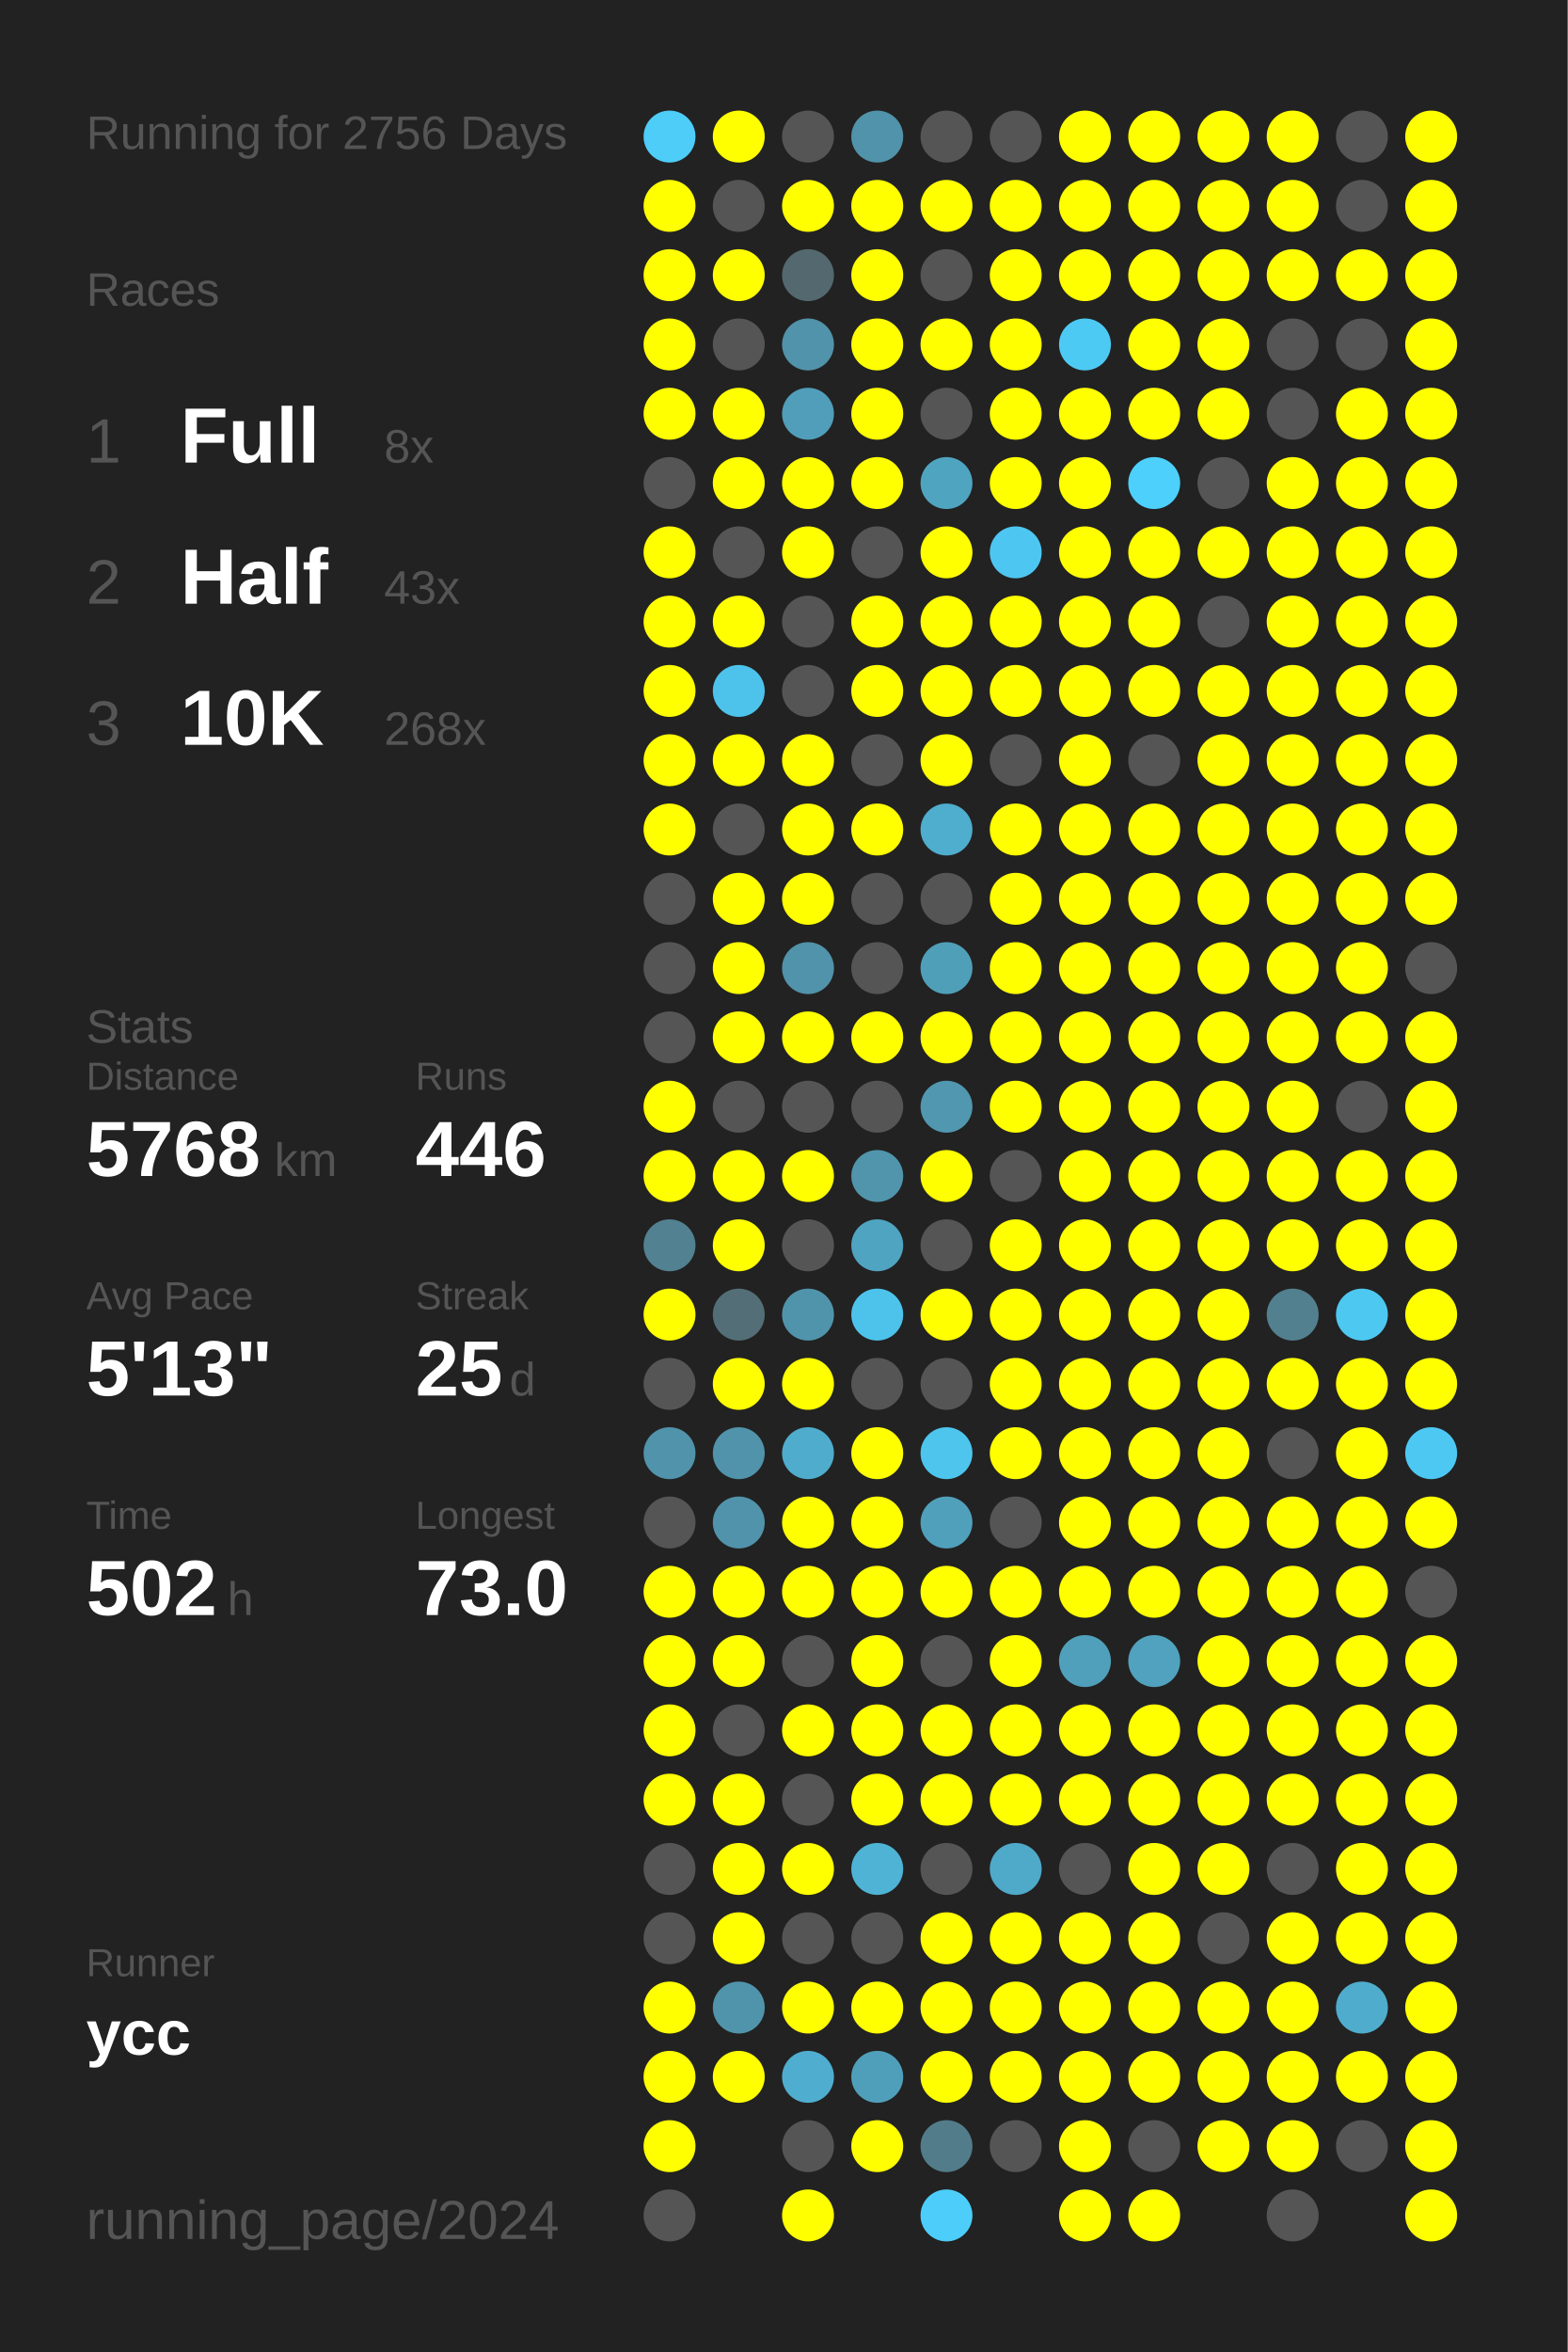
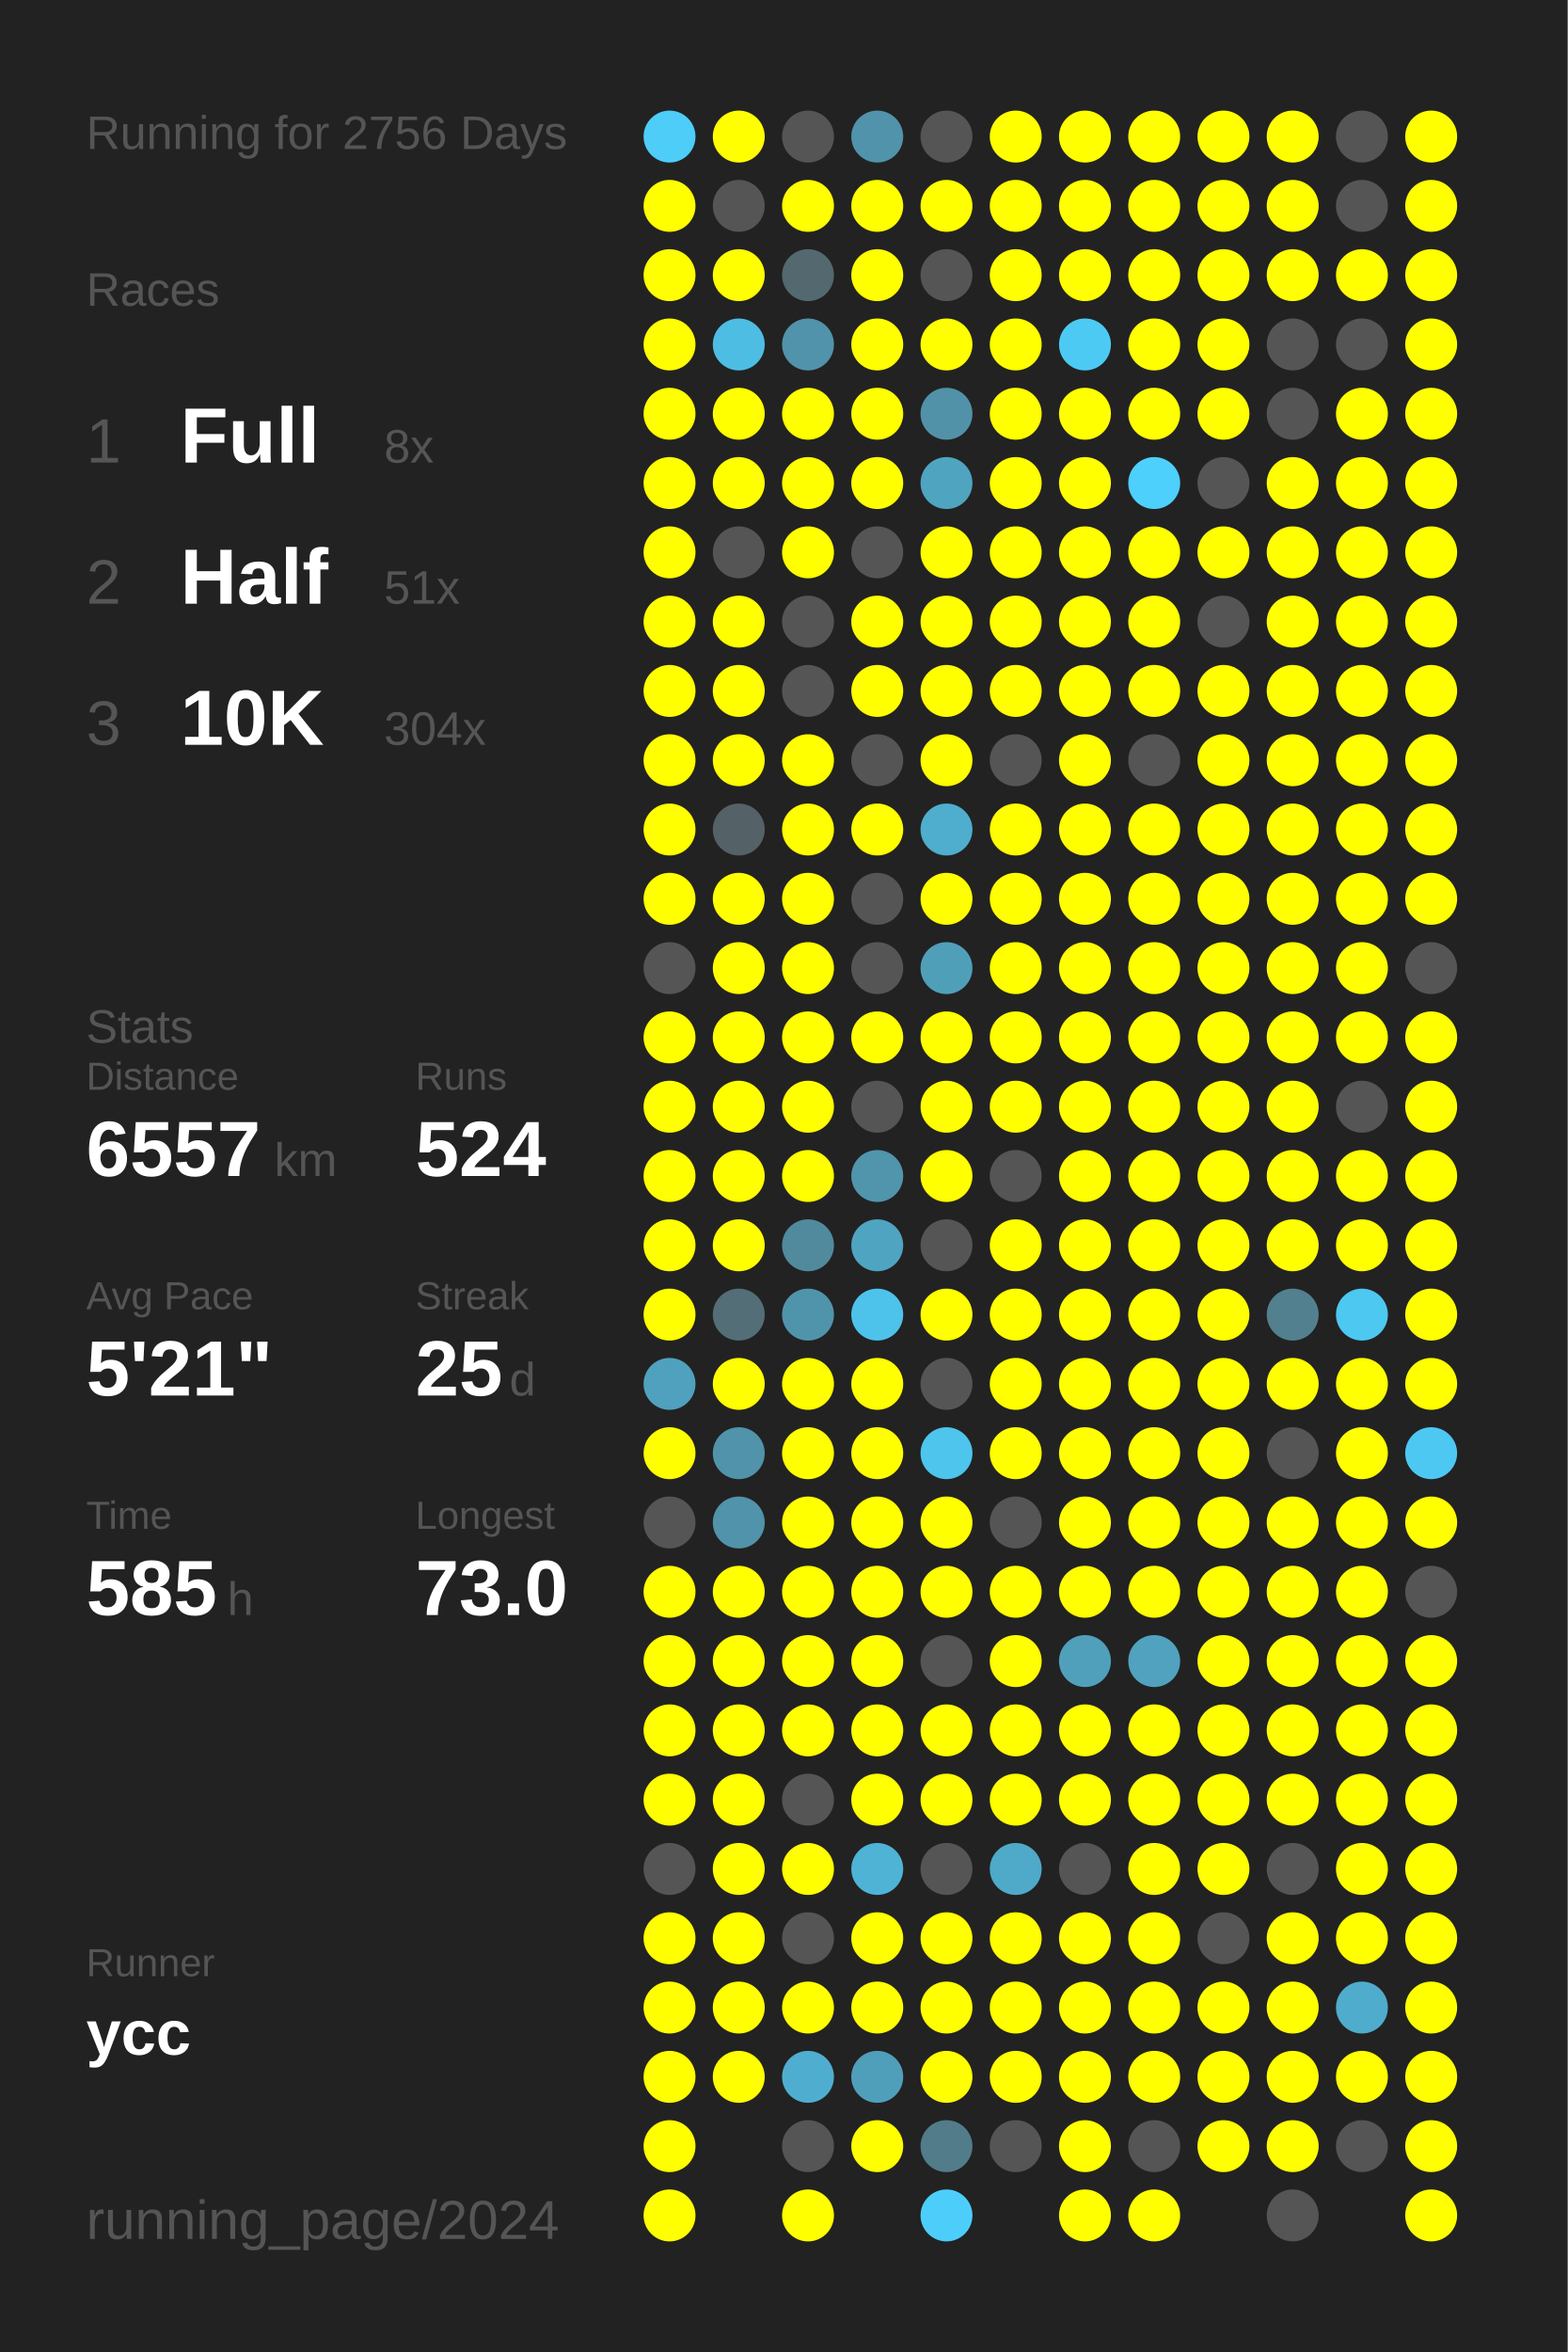
<svg xmlns="http://www.w3.org/2000/svg" baseProfile="full" height="300mm" version="1.1" viewBox="0,0,200,300" width="200mm">
  <defs />
  <rect fill="#222222" height="300" width="200" x="0" y="0" />
  <text fill="#555555" style="font-size:6px; font-family:Arial;" x="11" y="19">Running for 2756 Days</text>
  <text fill="#555555" style="font-size:6px; font-family:Arial;" x="11" y="39">Races</text>
  <text fill="#555555" style="font-size:8px; font-family:Arial;" x="11" y="59">1</text>
  <text fill="#FFFFFF" style="font-size:10px; font-family:Arial; font-weight:bold;" x="23" y="59">Full</text>
  <text fill="#555555" style="font-size:6px; font-family:Arial;" x="49" y="59">8x</text>
  <text fill="#555555" style="font-size:8px; font-family:Arial;" x="11" y="77">2</text>
  <text fill="#FFFFFF" style="font-size:10px; font-family:Arial; font-weight:bold;" x="23" y="77">Half</text>
-   <text fill="#555555" style="font-size:6px; font-family:Arial;" x="49" y="77">43x</text>
+   <text fill="#555555" style="font-size:6px; font-family:Arial;" x="49" y="77">51x</text>
  <text fill="#555555" style="font-size:8px; font-family:Arial;" x="11" y="95">3</text>
  <text fill="#FFFFFF" style="font-size:10px; font-family:Arial; font-weight:bold;" x="23" y="95">10K</text>
-   <text fill="#555555" style="font-size:6px; font-family:Arial;" x="49" y="95">268x</text>
+   <text fill="#555555" style="font-size:6px; font-family:Arial;" x="49" y="95">304x</text>
  <text fill="#555555" style="font-size:6px; font-family:Arial;" x="11" y="133">Stats</text>
  <text fill="#555555" style="font-size:5px; font-family:Arial;" x="11" y="139">Distance</text>
-   <text fill="#FFFFFF" style="font-size:10px; font-family:Arial; font-weight:bold;" x="11" y="150">5768</text>
+   <text fill="#FFFFFF" style="font-size:10px; font-family:Arial; font-weight:bold;" x="11" y="150">6557</text>
  <text fill="#555555" style="font-size:6px; font-family:Arial;" x="35" y="150">km</text>
  <text fill="#555555" style="font-size:5px; font-family:Arial;" x="53" y="139">Runs</text>
-   <text fill="#FFFFFF" style="font-size:10px; font-family:Arial; font-weight:bold;" x="53" y="150">446</text>
+   <text fill="#FFFFFF" style="font-size:10px; font-family:Arial; font-weight:bold;" x="53" y="150">524</text>
  <text fill="#555555" style="font-size:5px; font-family:Arial;" x="11" y="167">Avg Pace</text>
-   <text fill="#FFFFFF" style="font-size:10px; font-family:Arial; font-weight:bold;" x="11" y="178">5'13"</text>
+   <text fill="#FFFFFF" style="font-size:10px; font-family:Arial; font-weight:bold;" x="11" y="178">5'21"</text>
  <text fill="#555555" style="font-size:5px; font-family:Arial;" x="53" y="167">Streak</text>
  <text fill="#FFFFFF" style="font-size:10px; font-family:Arial; font-weight:bold;" x="53" y="178">25</text>
  <text fill="#555555" style="font-size:6px; font-family:Arial;" x="65" y="178">d</text>
  <text fill="#555555" style="font-size:5px; font-family:Arial;" x="11" y="195">Time</text>
-   <text fill="#FFFFFF" style="font-size:10px; font-family:Arial; font-weight:bold;" x="11" y="206">502</text>
+   <text fill="#FFFFFF" style="font-size:10px; font-family:Arial; font-weight:bold;" x="11" y="206">585</text>
  <text fill="#555555" style="font-size:6px; font-family:Arial;" x="29" y="206">h</text>
  <text fill="#555555" style="font-size:5px; font-family:Arial;" x="53" y="195">Longest</text>
  <text fill="#FFFFFF" style="font-size:10px; font-family:Arial; font-weight:bold;" x="53" y="206">73.0</text>
  <text fill="#555555" style="font-size:5px; font-family:Arial;" x="11" y="252.065">Runner</text>
  <text fill="#FFFFFF" style="font-size:8px; font-family:Arial; font-weight:bold;" x="11" y="262.065">ycc</text>
  <text fill="#555555" style="font-size:7px; font-family:Arial;" x="11" y="285.581">running_page/2024</text>
  <circle cx="85.417" cy="17.419" fill="#4dcdf8" r="3.312" />
  <circle cx="85.417" cy="26.258" fill="#FFFF00" r="3.312" />
  <circle cx="85.417" cy="35.097" fill="#FFFF00" r="3.312" />
  <circle cx="85.417" cy="43.935" fill="#FFFF00" r="3.312" />
  <circle cx="85.417" cy="52.774" fill="#FFFF00" r="3.312" />
-   <circle cx="85.417" cy="61.613" fill="#555555" r="3.312" />
+   <circle cx="85.417" cy="61.613" fill="#FFFF00" r="3.312" />
  <circle cx="85.417" cy="70.452" fill="#FFFF00" r="3.312" />
  <circle cx="85.417" cy="79.29" fill="#FFFF00" r="3.312" />
  <circle cx="85.417" cy="88.129" fill="#FFFF00" r="3.312" />
  <circle cx="85.417" cy="96.968" fill="#FFFF00" r="3.312" />
  <circle cx="85.417" cy="105.806" fill="#FFFF00" r="3.312" />
-   <circle cx="85.417" cy="114.645" fill="#555555" r="3.312" />
+   <circle cx="85.417" cy="114.645" fill="#FFFF00" r="3.312" />
  <circle cx="85.417" cy="123.484" fill="#555555" r="3.312" />
-   <circle cx="85.417" cy="132.323" fill="#555555" r="3.312" />
+   <circle cx="85.417" cy="132.323" fill="#FFFF00" r="3.312" />
  <circle cx="85.417" cy="141.161" fill="#FFFF00" r="3.312" />
  <circle cx="85.417" cy="150" fill="#FFFF00" r="3.312" />
-   <circle cx="85.417" cy="158.839" fill="#528191" r="3.312" />
+   <circle cx="85.417" cy="158.839" fill="#FFFF00" r="3.312" />
  <circle cx="85.417" cy="167.677" fill="#FFFF00" r="3.312" />
-   <circle cx="85.417" cy="176.516" fill="#555555" r="3.312" />
-   <circle cx="85.417" cy="185.355" fill="#5093aa" r="3.312" />
+   <circle cx="85.417" cy="176.516" fill="#50a1bd" r="3.312" />
+   <circle cx="85.417" cy="185.355" fill="#FFFF00" r="3.312" />
  <circle cx="85.417" cy="194.194" fill="#555555" r="3.312" />
  <circle cx="85.417" cy="203.032" fill="#FFFF00" r="3.312" />
  <circle cx="85.417" cy="211.871" fill="#FFFF00" r="3.312" />
  <circle cx="85.417" cy="220.71" fill="#FFFF00" r="3.312" />
  <circle cx="85.417" cy="229.548" fill="#FFFF00" r="3.312" />
  <circle cx="85.417" cy="238.387" fill="#555555" r="3.312" />
-   <circle cx="85.417" cy="247.226" fill="#555555" r="3.312" />
+   <circle cx="85.417" cy="247.226" fill="#FFFF00" r="3.312" />
  <circle cx="85.417" cy="256.065" fill="#FFFF00" r="3.312" />
  <circle cx="85.417" cy="264.903" fill="#FFFF00" r="3.312" />
  <circle cx="85.417" cy="273.742" fill="#FFFF00" r="3.312" />
-   <circle cx="85.417" cy="282.581" fill="#555555" r="3.312" />
+   <circle cx="85.417" cy="282.581" fill="#FFFF00" r="3.312" />
  <circle cx="94.25" cy="17.419" fill="#FFFF00" r="3.312" />
  <circle cx="94.25" cy="26.258" fill="#555555" r="3.312" />
  <circle cx="94.25" cy="35.097" fill="#FFFF00" r="3.312" />
-   <circle cx="94.25" cy="43.935" fill="#555555" r="3.312" />
+   <circle cx="94.25" cy="43.935" fill="#4ebde3" r="3.312" />
  <circle cx="94.25" cy="52.774" fill="#FFFF00" r="3.312" />
  <circle cx="94.25" cy="61.613" fill="#FFFF00" r="3.312" />
  <circle cx="94.25" cy="70.452" fill="#555555" r="3.312" />
  <circle cx="94.25" cy="79.29" fill="#FFFF00" r="3.312" />
-   <circle cx="94.25" cy="88.129" fill="#4dc3eb" r="3.312" />
+   <circle cx="94.25" cy="88.129" fill="#FFFF00" r="3.312" />
  <circle cx="94.25" cy="96.968" fill="#FFFF00" r="3.312" />
-   <circle cx="94.25" cy="105.806" fill="#555555" r="3.312" />
+   <circle cx="94.25" cy="105.806" fill="#546166" r="3.312" />
  <circle cx="94.25" cy="114.645" fill="#FFFF00" r="3.312" />
  <circle cx="94.25" cy="123.484" fill="#FFFF00" r="3.312" />
  <circle cx="94.25" cy="132.323" fill="#FFFF00" r="3.312" />
-   <circle cx="94.25" cy="141.161" fill="#555555" r="3.312" />
+   <circle cx="94.25" cy="141.161" fill="#FFFF00" r="3.312" />
  <circle cx="94.25" cy="150" fill="#FFFF00" r="3.312" />
  <circle cx="94.25" cy="158.839" fill="#FFFF00" r="3.312" />
  <circle cx="94.25" cy="167.677" fill="#536e77" r="3.312" />
  <circle cx="94.25" cy="176.516" fill="#FFFF00" r="3.312" />
  <circle cx="94.25" cy="185.355" fill="#5093aa" r="3.312" />
  <circle cx="94.25" cy="194.194" fill="#5093aa" r="3.312" />
  <circle cx="94.25" cy="203.032" fill="#FFFF00" r="3.312" />
  <circle cx="94.25" cy="211.871" fill="#FFFF00" r="3.312" />
-   <circle cx="94.25" cy="220.71" fill="#555555" r="3.312" />
+   <circle cx="94.25" cy="220.71" fill="#FFFF00" r="3.312" />
  <circle cx="94.25" cy="229.548" fill="#FFFF00" r="3.312" />
  <circle cx="94.25" cy="238.387" fill="#FFFF00" r="3.312" />
  <circle cx="94.25" cy="247.226" fill="#FFFF00" r="3.312" />
-   <circle cx="94.25" cy="256.065" fill="#5094ab" r="3.312" />
+   <circle cx="94.25" cy="256.065" fill="#FFFF00" r="3.312" />
  <circle cx="94.25" cy="264.903" fill="#FFFF00" r="3.312" />
  <circle cx="103.083" cy="17.419" fill="#555555" r="3.312" />
  <circle cx="103.083" cy="26.258" fill="#FFFF00" r="3.312" />
  <circle cx="103.083" cy="35.097" fill="#53686f" r="3.312" />
  <circle cx="103.083" cy="43.935" fill="#5193aa" r="3.312" />
-   <circle cx="103.083" cy="52.774" fill="#509eb9" r="3.312" />
+   <circle cx="103.083" cy="52.774" fill="#FFFF00" r="3.312" />
  <circle cx="103.083" cy="61.613" fill="#FFFF00" r="3.312" />
  <circle cx="103.083" cy="70.452" fill="#FFFF00" r="3.312" />
  <circle cx="103.083" cy="79.29" fill="#555555" r="3.312" />
  <circle cx="103.083" cy="88.129" fill="#555555" r="3.312" />
  <circle cx="103.083" cy="96.968" fill="#FFFF00" r="3.312" />
  <circle cx="103.083" cy="105.806" fill="#FFFF00" r="3.312" />
  <circle cx="103.083" cy="114.645" fill="#FFFF00" r="3.312" />
-   <circle cx="103.083" cy="123.484" fill="#5193aa" r="3.312" />
+   <circle cx="103.083" cy="123.484" fill="#FFFF00" r="3.312" />
  <circle cx="103.083" cy="132.323" fill="#FFFF00" r="3.312" />
-   <circle cx="103.083" cy="141.161" fill="#555555" r="3.312" />
+   <circle cx="103.083" cy="141.161" fill="#FFFF00" r="3.312" />
  <circle cx="103.083" cy="150" fill="#FFFF00" r="3.312" />
-   <circle cx="103.083" cy="158.839" fill="#555555" r="3.312" />
+   <circle cx="103.083" cy="158.839" fill="#518a9d" r="3.312" />
  <circle cx="103.083" cy="167.677" fill="#5094ab" r="3.312" />
  <circle cx="103.083" cy="176.516" fill="#FFFF00" r="3.312" />
-   <circle cx="103.083" cy="185.355" fill="#4faccc" r="3.312" />
+   <circle cx="103.083" cy="185.355" fill="#FFFF00" r="3.312" />
  <circle cx="103.083" cy="194.194" fill="#FFFF00" r="3.312" />
  <circle cx="103.083" cy="203.032" fill="#FFFF00" r="3.312" />
-   <circle cx="103.083" cy="211.871" fill="#555555" r="3.312" />
+   <circle cx="103.083" cy="211.871" fill="#FFFF00" r="3.312" />
  <circle cx="103.083" cy="220.71" fill="#FFFF00" r="3.312" />
  <circle cx="103.083" cy="229.548" fill="#555555" r="3.312" />
  <circle cx="103.083" cy="238.387" fill="#FFFF00" r="3.312" />
  <circle cx="103.083" cy="247.226" fill="#555555" r="3.312" />
  <circle cx="103.083" cy="256.065" fill="#FFFF00" r="3.312" />
  <circle cx="103.083" cy="264.903" fill="#4faecf" r="3.312" />
  <circle cx="103.083" cy="273.742" fill="#555555" r="3.312" />
  <circle cx="103.083" cy="282.581" fill="#FFFF00" r="3.312" />
  <circle cx="111.917" cy="17.419" fill="#5093aa" r="3.312" />
  <circle cx="111.917" cy="26.258" fill="#FFFF00" r="3.312" />
  <circle cx="111.917" cy="35.097" fill="#FFFF00" r="3.312" />
  <circle cx="111.917" cy="43.935" fill="#FFFF00" r="3.312" />
  <circle cx="111.917" cy="52.774" fill="#FFFF00" r="3.312" />
  <circle cx="111.917" cy="61.613" fill="#FFFF00" r="3.312" />
  <circle cx="111.917" cy="70.452" fill="#555555" r="3.312" />
  <circle cx="111.917" cy="79.29" fill="#FFFF00" r="3.312" />
  <circle cx="111.917" cy="88.129" fill="#FFFF00" r="3.312" />
  <circle cx="111.917" cy="96.968" fill="#555555" r="3.312" />
  <circle cx="111.917" cy="105.806" fill="#FFFF00" r="3.312" />
  <circle cx="111.917" cy="114.645" fill="#555555" r="3.312" />
  <circle cx="111.917" cy="123.484" fill="#555555" r="3.312" />
  <circle cx="111.917" cy="132.323" fill="#FFFF00" r="3.312" />
  <circle cx="111.917" cy="141.161" fill="#555555" r="3.312" />
  <circle cx="111.917" cy="150" fill="#5095ac" r="3.312" />
  <circle cx="111.917" cy="158.839" fill="#4fa4c1" r="3.312" />
  <circle cx="111.917" cy="167.677" fill="#4dc3eb" r="3.312" />
-   <circle cx="111.917" cy="176.516" fill="#555555" r="3.312" />
+   <circle cx="111.917" cy="176.516" fill="#FFFF00" r="3.312" />
  <circle cx="111.917" cy="185.355" fill="#FFFF00" r="3.312" />
  <circle cx="111.917" cy="194.194" fill="#FFFF00" r="3.312" />
  <circle cx="111.917" cy="203.032" fill="#FFFF00" r="3.312" />
  <circle cx="111.917" cy="211.871" fill="#FFFF00" r="3.312" />
  <circle cx="111.917" cy="220.71" fill="#FFFF00" r="3.312" />
  <circle cx="111.917" cy="229.548" fill="#FFFF00" r="3.312" />
  <circle cx="111.917" cy="238.387" fill="#4eb3d5" r="3.312" />
-   <circle cx="111.917" cy="247.226" fill="#555555" r="3.312" />
+   <circle cx="111.917" cy="247.226" fill="#FFFF00" r="3.312" />
  <circle cx="111.917" cy="256.065" fill="#FFFF00" r="3.312" />
  <circle cx="111.917" cy="264.903" fill="#509fba" r="3.312" />
  <circle cx="111.917" cy="273.742" fill="#FFFF00" r="3.312" />
  <circle cx="120.75" cy="17.419" fill="#555555" r="3.312" />
  <circle cx="120.75" cy="26.258" fill="#FFFF00" r="3.312" />
  <circle cx="120.75" cy="35.097" fill="#555555" r="3.312" />
  <circle cx="120.75" cy="43.935" fill="#FFFF00" r="3.312" />
-   <circle cx="120.75" cy="52.774" fill="#555555" r="3.312" />
+   <circle cx="120.75" cy="52.774" fill="#5192a9" r="3.312" />
  <circle cx="120.75" cy="61.613" fill="#4fa4c0" r="3.312" />
  <circle cx="120.75" cy="70.452" fill="#FFFF00" r="3.312" />
  <circle cx="120.75" cy="79.29" fill="#FFFF00" r="3.312" />
  <circle cx="120.75" cy="88.129" fill="#FFFF00" r="3.312" />
  <circle cx="120.75" cy="96.968" fill="#FFFF00" r="3.312" />
  <circle cx="120.75" cy="105.806" fill="#4fadcd" r="3.312" />
-   <circle cx="120.75" cy="114.645" fill="#555555" r="3.312" />
+   <circle cx="120.75" cy="114.645" fill="#FFFF00" r="3.312" />
  <circle cx="120.75" cy="123.484" fill="#509fb9" r="3.312" />
  <circle cx="120.75" cy="132.323" fill="#FFFF00" r="3.312" />
-   <circle cx="120.75" cy="141.161" fill="#5097af" r="3.312" />
+   <circle cx="120.75" cy="141.161" fill="#FFFF00" r="3.312" />
  <circle cx="120.75" cy="150" fill="#FFFF00" r="3.312" />
  <circle cx="120.75" cy="158.839" fill="#555555" r="3.312" />
  <circle cx="120.75" cy="167.677" fill="#FFFF00" r="3.312" />
  <circle cx="120.75" cy="176.516" fill="#555555" r="3.312" />
  <circle cx="120.75" cy="185.355" fill="#4dc5ed" r="3.312" />
-   <circle cx="120.75" cy="194.194" fill="#50a0bb" r="3.312" />
+   <circle cx="120.75" cy="194.194" fill="#FFFF00" r="3.312" />
  <circle cx="120.75" cy="203.032" fill="#FFFF00" r="3.312" />
  <circle cx="120.75" cy="211.871" fill="#555555" r="3.312" />
  <circle cx="120.75" cy="220.71" fill="#FFFF00" r="3.312" />
  <circle cx="120.75" cy="229.548" fill="#FFFF00" r="3.312" />
  <circle cx="120.75" cy="238.387" fill="#555555" r="3.312" />
  <circle cx="120.75" cy="247.226" fill="#FFFF00" r="3.312" />
  <circle cx="120.75" cy="256.065" fill="#FFFF00" r="3.312" />
  <circle cx="120.75" cy="264.903" fill="#FFFF00" r="3.312" />
  <circle cx="120.75" cy="273.742" fill="#527c8a" r="3.312" />
  <circle cx="120.75" cy="282.581" fill="#4dcefa" r="3.312" />
-   <circle cx="129.583" cy="17.419" fill="#555555" r="3.312" />
+   <circle cx="129.583" cy="17.419" fill="#FFFF00" r="3.312" />
  <circle cx="129.583" cy="26.258" fill="#FFFF00" r="3.312" />
  <circle cx="129.583" cy="35.097" fill="#FFFF00" r="3.312" />
  <circle cx="129.583" cy="43.935" fill="#FFFF00" r="3.312" />
  <circle cx="129.583" cy="52.774" fill="#FFFF00" r="3.312" />
  <circle cx="129.583" cy="61.613" fill="#FFFF00" r="3.312" />
-   <circle cx="129.583" cy="70.452" fill="#4dc7f1" r="3.312" />
+   <circle cx="129.583" cy="70.452" fill="#FFFF00" r="3.312" />
  <circle cx="129.583" cy="79.29" fill="#FFFF00" r="3.312" />
  <circle cx="129.583" cy="88.129" fill="#FFFF00" r="3.312" />
  <circle cx="129.583" cy="96.968" fill="#555555" r="3.312" />
  <circle cx="129.583" cy="105.806" fill="#FFFF00" r="3.312" />
  <circle cx="129.583" cy="114.645" fill="#FFFF00" r="3.312" />
  <circle cx="129.583" cy="123.484" fill="#FFFF00" r="3.312" />
  <circle cx="129.583" cy="132.323" fill="#FFFF00" r="3.312" />
  <circle cx="129.583" cy="141.161" fill="#FFFF00" r="3.312" />
  <circle cx="129.583" cy="150" fill="#555555" r="3.312" />
  <circle cx="129.583" cy="158.839" fill="#FFFF00" r="3.312" />
  <circle cx="129.583" cy="167.677" fill="#FFFF00" r="3.312" />
  <circle cx="129.583" cy="176.516" fill="#FFFF00" r="3.312" />
  <circle cx="129.583" cy="185.355" fill="#FFFF00" r="3.312" />
  <circle cx="129.583" cy="194.194" fill="#555555" r="3.312" />
  <circle cx="129.583" cy="203.032" fill="#FFFF00" r="3.312" />
  <circle cx="129.583" cy="211.871" fill="#FFFF00" r="3.312" />
  <circle cx="129.583" cy="220.71" fill="#FFFF00" r="3.312" />
  <circle cx="129.583" cy="229.548" fill="#FFFF00" r="3.312" />
  <circle cx="129.583" cy="238.387" fill="#4fa9c8" r="3.312" />
  <circle cx="129.583" cy="247.226" fill="#FFFF00" r="3.312" />
  <circle cx="129.583" cy="256.065" fill="#FFFF00" r="3.312" />
  <circle cx="129.583" cy="264.903" fill="#FFFF00" r="3.312" />
  <circle cx="129.583" cy="273.742" fill="#555555" r="3.312" />
  <circle cx="138.417" cy="17.419" fill="#FFFF00" r="3.312" />
  <circle cx="138.417" cy="26.258" fill="#FFFF00" r="3.312" />
  <circle cx="138.417" cy="35.097" fill="#FFFF00" r="3.312" />
  <circle cx="138.417" cy="43.935" fill="#4dcaf4" r="3.312" />
  <circle cx="138.417" cy="52.774" fill="#FFFF00" r="3.312" />
  <circle cx="138.417" cy="61.613" fill="#FFFF00" r="3.312" />
  <circle cx="138.417" cy="70.452" fill="#FFFF00" r="3.312" />
  <circle cx="138.417" cy="79.29" fill="#FFFF00" r="3.312" />
  <circle cx="138.417" cy="88.129" fill="#FFFF00" r="3.312" />
  <circle cx="138.417" cy="96.968" fill="#FFFF00" r="3.312" />
  <circle cx="138.417" cy="105.806" fill="#FFFF00" r="3.312" />
  <circle cx="138.417" cy="114.645" fill="#FFFF00" r="3.312" />
  <circle cx="138.417" cy="123.484" fill="#FFFF00" r="3.312" />
  <circle cx="138.417" cy="132.323" fill="#FFFF00" r="3.312" />
  <circle cx="138.417" cy="141.161" fill="#FFFF00" r="3.312" />
  <circle cx="138.417" cy="150" fill="#FFFF00" r="3.312" />
  <circle cx="138.417" cy="158.839" fill="#FFFF00" r="3.312" />
  <circle cx="138.417" cy="167.677" fill="#FFFF00" r="3.312" />
  <circle cx="138.417" cy="176.516" fill="#FFFF00" r="3.312" />
  <circle cx="138.417" cy="185.355" fill="#FFFF00" r="3.312" />
  <circle cx="138.417" cy="194.194" fill="#FFFF00" r="3.312" />
  <circle cx="138.417" cy="203.032" fill="#FFFF00" r="3.312" />
  <circle cx="138.417" cy="211.871" fill="#50a0bc" r="3.312" />
  <circle cx="138.417" cy="220.71" fill="#FFFF00" r="3.312" />
  <circle cx="138.417" cy="229.548" fill="#FFFF00" r="3.312" />
  <circle cx="138.417" cy="238.387" fill="#555555" r="3.312" />
  <circle cx="138.417" cy="247.226" fill="#FFFF00" r="3.312" />
  <circle cx="138.417" cy="256.065" fill="#FFFF00" r="3.312" />
  <circle cx="138.417" cy="264.903" fill="#FFFF00" r="3.312" />
  <circle cx="138.417" cy="273.742" fill="#FFFF00" r="3.312" />
  <circle cx="138.417" cy="282.581" fill="#FFFF00" r="3.312" />
  <circle cx="147.25" cy="17.419" fill="#FFFF00" r="3.312" />
  <circle cx="147.25" cy="26.258" fill="#FFFF00" r="3.312" />
  <circle cx="147.25" cy="35.097" fill="#FFFF00" r="3.312" />
  <circle cx="147.25" cy="43.935" fill="#FFFF00" r="3.312" />
  <circle cx="147.25" cy="52.774" fill="#FFFF00" r="3.312" />
  <circle cx="147.25" cy="61.613" fill="#4dd0fc" r="3.312" />
  <circle cx="147.25" cy="70.452" fill="#FFFF00" r="3.312" />
  <circle cx="147.25" cy="79.29" fill="#FFFF00" r="3.312" />
  <circle cx="147.25" cy="88.129" fill="#FFFF00" r="3.312" />
  <circle cx="147.25" cy="96.968" fill="#555555" r="3.312" />
  <circle cx="147.25" cy="105.806" fill="#FFFF00" r="3.312" />
  <circle cx="147.25" cy="114.645" fill="#FFFF00" r="3.312" />
  <circle cx="147.25" cy="123.484" fill="#FFFF00" r="3.312" />
  <circle cx="147.25" cy="132.323" fill="#FFFF00" r="3.312" />
  <circle cx="147.25" cy="141.161" fill="#FFFF00" r="3.312" />
  <circle cx="147.25" cy="150" fill="#FFFF00" r="3.312" />
  <circle cx="147.25" cy="158.839" fill="#FFFF00" r="3.312" />
  <circle cx="147.25" cy="167.677" fill="#FFFF00" r="3.312" />
  <circle cx="147.25" cy="176.516" fill="#FFFF00" r="3.312" />
  <circle cx="147.25" cy="185.355" fill="#FFFF00" r="3.312" />
  <circle cx="147.25" cy="194.194" fill="#FFFF00" r="3.312" />
  <circle cx="147.25" cy="203.032" fill="#FFFF00" r="3.312" />
  <circle cx="147.25" cy="211.871" fill="#50a2be" r="3.312" />
  <circle cx="147.25" cy="220.71" fill="#FFFF00" r="3.312" />
  <circle cx="147.25" cy="229.548" fill="#FFFF00" r="3.312" />
  <circle cx="147.25" cy="238.387" fill="#FFFF00" r="3.312" />
  <circle cx="147.25" cy="247.226" fill="#FFFF00" r="3.312" />
  <circle cx="147.25" cy="256.065" fill="#FFFF00" r="3.312" />
  <circle cx="147.25" cy="264.903" fill="#FFFF00" r="3.312" />
  <circle cx="147.25" cy="273.742" fill="#555555" r="3.312" />
  <circle cx="147.25" cy="282.581" fill="#FFFF00" r="3.312" />
  <circle cx="156.083" cy="17.419" fill="#FFFF00" r="3.312" />
  <circle cx="156.083" cy="26.258" fill="#FFFF00" r="3.312" />
  <circle cx="156.083" cy="35.097" fill="#FFFF00" r="3.312" />
  <circle cx="156.083" cy="43.935" fill="#FFFF00" r="3.312" />
  <circle cx="156.083" cy="52.774" fill="#FFFF00" r="3.312" />
  <circle cx="156.083" cy="61.613" fill="#555555" r="3.312" />
  <circle cx="156.083" cy="70.452" fill="#FFFF00" r="3.312" />
  <circle cx="156.083" cy="79.29" fill="#555555" r="3.312" />
  <circle cx="156.083" cy="88.129" fill="#FFFF00" r="3.312" />
  <circle cx="156.083" cy="96.968" fill="#FFFF00" r="3.312" />
  <circle cx="156.083" cy="105.806" fill="#FFFF00" r="3.312" />
  <circle cx="156.083" cy="114.645" fill="#FFFF00" r="3.312" />
  <circle cx="156.083" cy="123.484" fill="#FFFF00" r="3.312" />
  <circle cx="156.083" cy="132.323" fill="#FFFF00" r="3.312" />
  <circle cx="156.083" cy="141.161" fill="#FFFF00" r="3.312" />
  <circle cx="156.083" cy="150" fill="#FFFF00" r="3.312" />
  <circle cx="156.083" cy="158.839" fill="#FFFF00" r="3.312" />
  <circle cx="156.083" cy="167.677" fill="#FFFF00" r="3.312" />
  <circle cx="156.083" cy="176.516" fill="#FFFF00" r="3.312" />
  <circle cx="156.083" cy="185.355" fill="#FFFF00" r="3.312" />
  <circle cx="156.083" cy="194.194" fill="#FFFF00" r="3.312" />
  <circle cx="156.083" cy="203.032" fill="#FFFF00" r="3.312" />
  <circle cx="156.083" cy="211.871" fill="#FFFF00" r="3.312" />
  <circle cx="156.083" cy="220.71" fill="#FFFF00" r="3.312" />
  <circle cx="156.083" cy="229.548" fill="#FFFF00" r="3.312" />
  <circle cx="156.083" cy="238.387" fill="#FFFF00" r="3.312" />
  <circle cx="156.083" cy="247.226" fill="#555555" r="3.312" />
  <circle cx="156.083" cy="256.065" fill="#FFFF00" r="3.312" />
  <circle cx="156.083" cy="264.903" fill="#FFFF00" r="3.312" />
  <circle cx="156.083" cy="273.742" fill="#FFFF00" r="3.312" />
  <circle cx="164.917" cy="17.419" fill="#FFFF00" r="3.312" />
  <circle cx="164.917" cy="26.258" fill="#FFFF00" r="3.312" />
  <circle cx="164.917" cy="35.097" fill="#FFFF00" r="3.312" />
  <circle cx="164.917" cy="43.935" fill="#555555" r="3.312" />
  <circle cx="164.917" cy="52.774" fill="#555555" r="3.312" />
  <circle cx="164.917" cy="61.613" fill="#FFFF00" r="3.312" />
  <circle cx="164.917" cy="70.452" fill="#FFFF00" r="3.312" />
  <circle cx="164.917" cy="79.29" fill="#FFFF00" r="3.312" />
  <circle cx="164.917" cy="88.129" fill="#FFFF00" r="3.312" />
  <circle cx="164.917" cy="96.968" fill="#FFFF00" r="3.312" />
  <circle cx="164.917" cy="105.806" fill="#FFFF00" r="3.312" />
  <circle cx="164.917" cy="114.645" fill="#FFFF00" r="3.312" />
  <circle cx="164.917" cy="123.484" fill="#FFFF00" r="3.312" />
  <circle cx="164.917" cy="132.323" fill="#FFFF00" r="3.312" />
  <circle cx="164.917" cy="141.161" fill="#FFFF00" r="3.312" />
  <circle cx="164.917" cy="150" fill="#FFFF00" r="3.312" />
  <circle cx="164.917" cy="158.839" fill="#FFFF00" r="3.312" />
  <circle cx="164.917" cy="167.677" fill="#52808f" r="3.312" />
  <circle cx="164.917" cy="176.516" fill="#FFFF00" r="3.312" />
  <circle cx="164.917" cy="185.355" fill="#555555" r="3.312" />
  <circle cx="164.917" cy="194.194" fill="#FFFF00" r="3.312" />
  <circle cx="164.917" cy="203.032" fill="#FFFF00" r="3.312" />
  <circle cx="164.917" cy="211.871" fill="#FFFF00" r="3.312" />
  <circle cx="164.917" cy="220.71" fill="#FFFF00" r="3.312" />
  <circle cx="164.917" cy="229.548" fill="#FFFF00" r="3.312" />
  <circle cx="164.917" cy="238.387" fill="#555555" r="3.312" />
  <circle cx="164.917" cy="247.226" fill="#FFFF00" r="3.312" />
  <circle cx="164.917" cy="256.065" fill="#FFFF00" r="3.312" />
  <circle cx="164.917" cy="264.903" fill="#FFFF00" r="3.312" />
  <circle cx="164.917" cy="273.742" fill="#FFFF00" r="3.312" />
  <circle cx="164.917" cy="282.581" fill="#555555" r="3.312" />
  <circle cx="173.75" cy="17.419" fill="#555555" r="3.312" />
  <circle cx="173.75" cy="26.258" fill="#555555" r="3.312" />
  <circle cx="173.75" cy="35.097" fill="#FFFF00" r="3.312" />
  <circle cx="173.75" cy="43.935" fill="#555555" r="3.312" />
  <circle cx="173.75" cy="52.774" fill="#FFFF00" r="3.312" />
  <circle cx="173.75" cy="61.613" fill="#FFFF00" r="3.312" />
  <circle cx="173.75" cy="70.452" fill="#FFFF00" r="3.312" />
  <circle cx="173.75" cy="79.29" fill="#FFFF00" r="3.312" />
  <circle cx="173.75" cy="88.129" fill="#FFFF00" r="3.312" />
  <circle cx="173.75" cy="96.968" fill="#FFFF00" r="3.312" />
  <circle cx="173.75" cy="105.806" fill="#FFFF00" r="3.312" />
  <circle cx="173.75" cy="114.645" fill="#FFFF00" r="3.312" />
  <circle cx="173.75" cy="123.484" fill="#FFFF00" r="3.312" />
  <circle cx="173.75" cy="132.323" fill="#FFFF00" r="3.312" />
  <circle cx="173.75" cy="141.161" fill="#555555" r="3.312" />
  <circle cx="173.75" cy="150" fill="#FFFF00" r="3.312" />
  <circle cx="173.75" cy="158.839" fill="#FFFF00" r="3.312" />
  <circle cx="173.75" cy="167.677" fill="#4dc8f1" r="3.312" />
  <circle cx="173.75" cy="176.516" fill="#FFFF00" r="3.312" />
  <circle cx="173.75" cy="185.355" fill="#FFFF00" r="3.312" />
  <circle cx="173.75" cy="194.194" fill="#FFFF00" r="3.312" />
  <circle cx="173.75" cy="203.032" fill="#FFFF00" r="3.312" />
  <circle cx="173.75" cy="211.871" fill="#FFFF00" r="3.312" />
  <circle cx="173.75" cy="220.71" fill="#FFFF00" r="3.312" />
  <circle cx="173.75" cy="229.548" fill="#FFFF00" r="3.312" />
  <circle cx="173.75" cy="238.387" fill="#FFFF00" r="3.312" />
  <circle cx="173.75" cy="247.226" fill="#FFFF00" r="3.312" />
  <circle cx="173.75" cy="256.065" fill="#4faccc" r="3.312" />
  <circle cx="173.75" cy="264.903" fill="#FFFF00" r="3.312" />
  <circle cx="173.75" cy="273.742" fill="#555555" r="3.312" />
  <circle cx="182.583" cy="17.419" fill="#FFFF00" r="3.312" />
  <circle cx="182.583" cy="26.258" fill="#FFFF00" r="3.312" />
  <circle cx="182.583" cy="35.097" fill="#FFFF00" r="3.312" />
  <circle cx="182.583" cy="43.935" fill="#FFFF00" r="3.312" />
  <circle cx="182.583" cy="52.774" fill="#FFFF00" r="3.312" />
  <circle cx="182.583" cy="61.613" fill="#FFFF00" r="3.312" />
  <circle cx="182.583" cy="70.452" fill="#FFFF00" r="3.312" />
  <circle cx="182.583" cy="79.29" fill="#FFFF00" r="3.312" />
  <circle cx="182.583" cy="88.129" fill="#FFFF00" r="3.312" />
  <circle cx="182.583" cy="96.968" fill="#FFFF00" r="3.312" />
  <circle cx="182.583" cy="105.806" fill="#FFFF00" r="3.312" />
  <circle cx="182.583" cy="114.645" fill="#FFFF00" r="3.312" />
  <circle cx="182.583" cy="123.484" fill="#555555" r="3.312" />
  <circle cx="182.583" cy="132.323" fill="#FFFF00" r="3.312" />
  <circle cx="182.583" cy="141.161" fill="#FFFF00" r="3.312" />
  <circle cx="182.583" cy="150" fill="#FFFF00" r="3.312" />
  <circle cx="182.583" cy="158.839" fill="#FFFF00" r="3.312" />
  <circle cx="182.583" cy="167.677" fill="#FFFF00" r="3.312" />
  <circle cx="182.583" cy="176.516" fill="#FFFF00" r="3.312" />
  <circle cx="182.583" cy="185.355" fill="#4dc8f2" r="3.312" />
  <circle cx="182.583" cy="194.194" fill="#FFFF00" r="3.312" />
  <circle cx="182.583" cy="203.032" fill="#555555" r="3.312" />
  <circle cx="182.583" cy="211.871" fill="#FFFF00" r="3.312" />
  <circle cx="182.583" cy="220.71" fill="#FFFF00" r="3.312" />
  <circle cx="182.583" cy="229.548" fill="#FFFF00" r="3.312" />
  <circle cx="182.583" cy="238.387" fill="#FFFF00" r="3.312" />
  <circle cx="182.583" cy="247.226" fill="#FFFF00" r="3.312" />
  <circle cx="182.583" cy="256.065" fill="#FFFF00" r="3.312" />
  <circle cx="182.583" cy="264.903" fill="#FFFF00" r="3.312" />
  <circle cx="182.583" cy="273.742" fill="#FFFF00" r="3.312" />
  <circle cx="182.583" cy="282.581" fill="#FFFF00" r="3.312" />
</svg>
